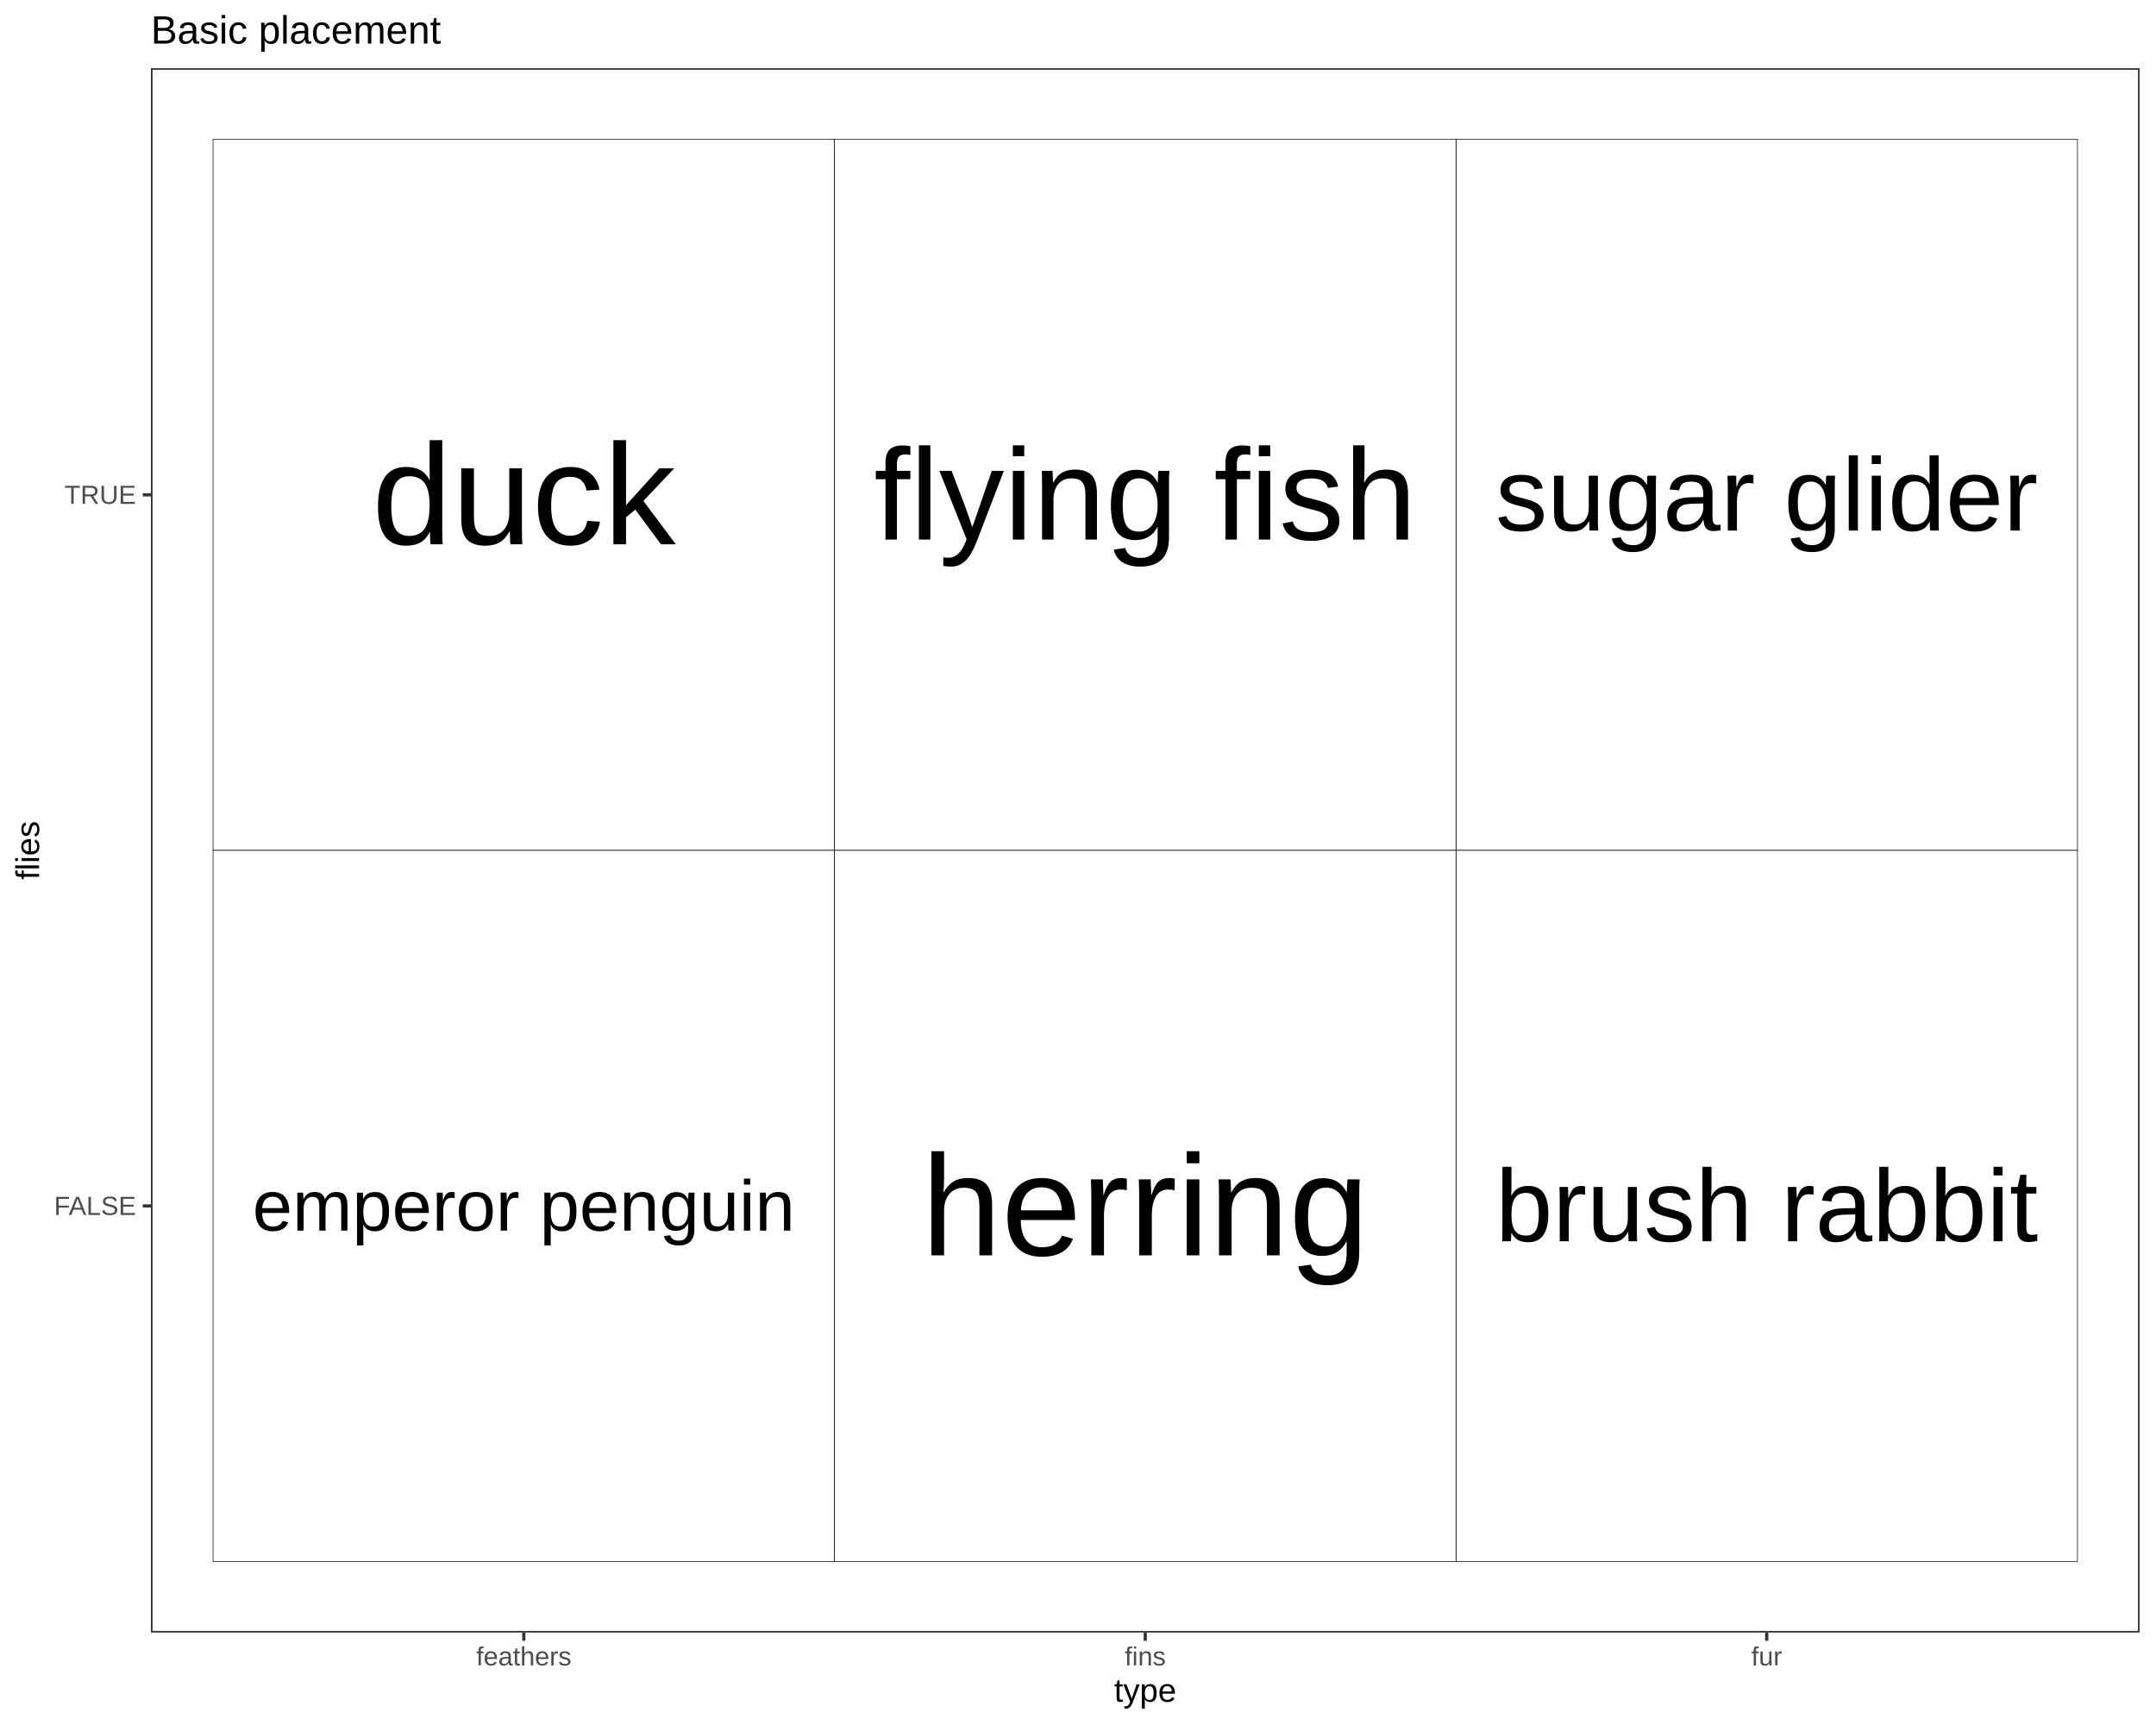
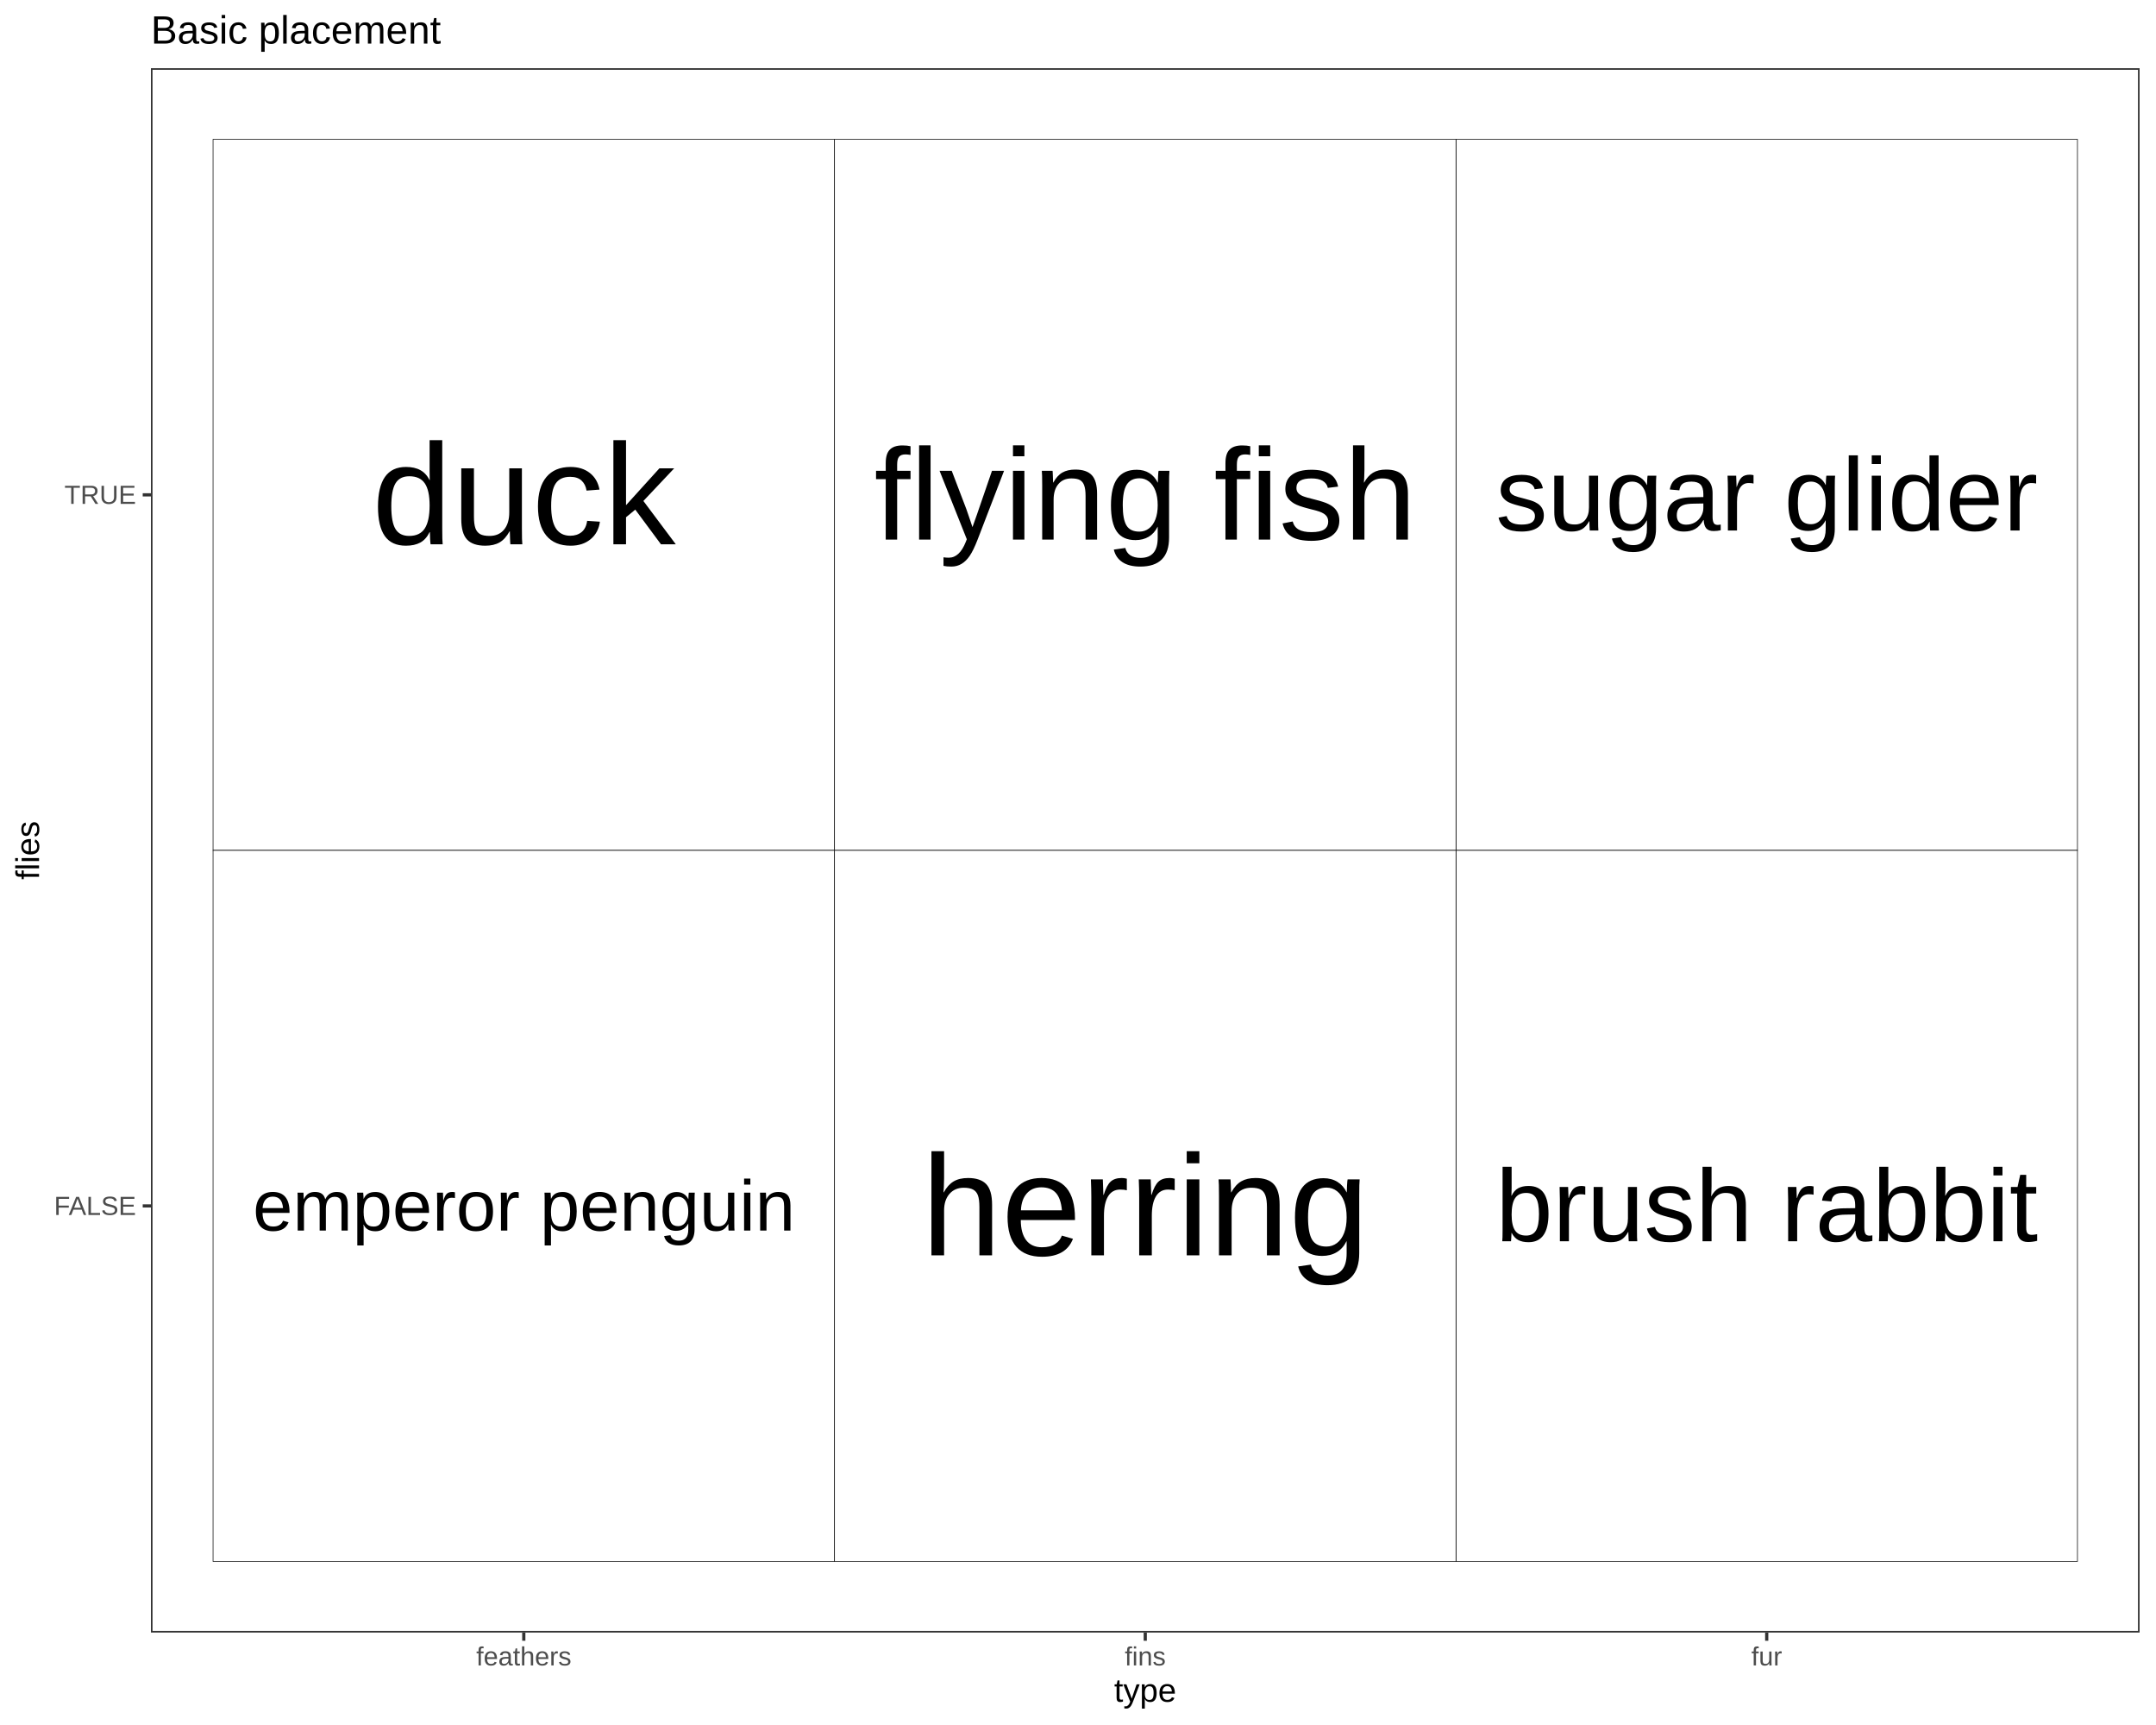
<svg xmlns="http://www.w3.org/2000/svg" viewBox="0 0 720.00 576.00">
  <defs>
    <style type="text/css">
    line, polyline, polygon, path, rect, circle {
      fill: none;
      stroke: #000000;
      stroke-linecap: round;
      stroke-linejoin: round;
      stroke-miterlimit: 10.00;
    }
  </style>
  </defs>
  <rect width="100%" height="100%" style="stroke: none; fill: #FFFFFF;" />
  <rect x="0.00" y="0.00" width="720.00" height="576.00" style="stroke-width: 1.07; stroke: #FFFFFF; fill: #FFFFFF;" />
  <defs>
    <clipPath id="cpNTAuNDB8NzE0LjUyfDU0NS4xM3wyMi43Nw==">
      <rect x="50.40" y="22.77" width="664.12" height="522.36" />
    </clipPath>
  </defs>
  <rect x="50.40" y="22.77" width="664.12" height="522.36" style="stroke-width: 1.07; stroke: none; fill: #FFFFFF;" clip-path="url(#cpNTAuNDB8NzE0LjUyfDU0NS4xM3wyMi43Nw==)" />
  <rect x="71.15" y="46.52" width="207.54" height="237.44" style="stroke-width: 0.21; stroke-linecap: square; stroke-linejoin: miter; fill: #FFFFFF;" clip-path="url(#cpNTAuNDB8NzE0LjUyfDU0NS4xM3wyMi43Nw==)" />
  <rect x="71.15" y="283.95" width="207.54" height="237.44" style="stroke-width: 0.21; stroke-linecap: square; stroke-linejoin: miter; fill: #FFFFFF;" clip-path="url(#cpNTAuNDB8NzE0LjUyfDU0NS4xM3wyMi43Nw==)" />
  <rect x="486.23" y="46.52" width="207.54" height="237.44" style="stroke-width: 0.21; stroke-linecap: square; stroke-linejoin: miter; fill: #FFFFFF;" clip-path="url(#cpNTAuNDB8NzE0LjUyfDU0NS4xM3wyMi43Nw==)" />
  <rect x="486.23" y="283.95" width="207.54" height="237.44" style="stroke-width: 0.21; stroke-linecap: square; stroke-linejoin: miter; fill: #FFFFFF;" clip-path="url(#cpNTAuNDB8NzE0LjUyfDU0NS4xM3wyMi43Nw==)" />
  <rect x="278.69" y="46.52" width="207.54" height="237.44" style="stroke-width: 0.21; stroke-linecap: square; stroke-linejoin: miter; fill: #FFFFFF;" clip-path="url(#cpNTAuNDB8NzE0LjUyfDU0NS4xM3wyMi43Nw==)" />
  <rect x="278.69" y="283.95" width="207.54" height="237.44" style="stroke-width: 0.21; stroke-linecap: square; stroke-linejoin: miter; fill: #FFFFFF;" clip-path="url(#cpNTAuNDB8NzE0LjUyfDU0NS4xM3wyMi43Nw==)" />
  <g clip-path="url(#cpNTAuNDB8NzE0LjUyfDU0NS4xM3wyMi43Nw==)">
    <text x="124.22" y="181.75" style="font-size: 48.00px; font-family: Liberation Sans;" textLength="101.41px" lengthAdjust="spacingAndGlyphs">duck</text>
  </g>
  <g clip-path="url(#cpNTAuNDB8NzE0LjUyfDU0NS4xM3wyMi43Nw==)">
-     <text x="84.33" y="410.91" style="font-size: 23.96px; font-family: Liberation Sans;" textLength="181.19px" lengthAdjust="spacingAndGlyphs">emperor penguin</text>
+     <text x="84.44" y="410.90" style="font-size: 23.95px; font-family: Liberation Sans;" textLength="180.97px" lengthAdjust="spacingAndGlyphs">emperor penguin</text>
  </g>
  <g clip-path="url(#cpNTAuNDB8NzE0LjUyfDU0NS4xM3wyMi43Nw==)">
-     <text x="499.41" y="177.16" style="font-size: 34.67px; font-family: Liberation Sans;" textLength="181.17px" lengthAdjust="spacingAndGlyphs">sugar glider</text>
+     <text x="499.49" y="177.15" style="font-size: 34.65px; font-family: Liberation Sans;" textLength="181.02px" lengthAdjust="spacingAndGlyphs">sugar glider</text>
  </g>
  <g clip-path="url(#cpNTAuNDB8NzE0LjUyfDU0NS4xM3wyMi43Nw==)">
-     <text x="499.42" y="414.47" style="font-size: 34.31px; font-family: Liberation Sans;" textLength="181.16px" lengthAdjust="spacingAndGlyphs">brush rabbit</text>
+     <text x="499.48" y="414.46" style="font-size: 34.29px; font-family: Liberation Sans;" textLength="181.03px" lengthAdjust="spacingAndGlyphs">brush rabbit</text>
  </g>
  <g clip-path="url(#cpNTAuNDB8NzE0LjUyfDU0NS4xM3wyMi43Nw==)">
-     <text x="291.87" y="180.18" style="font-size: 43.46px; font-family: Liberation Sans;" textLength="181.19px" lengthAdjust="spacingAndGlyphs">flying fish</text>
+     <text x="291.95" y="180.17" style="font-size: 43.43px; font-family: Liberation Sans;" textLength="181.02px" lengthAdjust="spacingAndGlyphs">flying fish</text>
  </g>
  <g clip-path="url(#cpNTAuNDB8NzE0LjUyfDU0NS4xM3wyMi43Nw==)">
    <text x="307.73" y="419.18" style="font-size: 48.00px; font-family: Liberation Sans;" textLength="149.45px" lengthAdjust="spacingAndGlyphs">herring</text>
  </g>
  <rect x="50.40" y="22.77" width="664.12" height="522.36" style="stroke-width: 1.07; stroke: #333333;" clip-path="url(#cpNTAuNDB8NzE0LjUyfDU0NS4xM3wyMi43Nw==)" />
  <defs>
    <clipPath id="cpMC4wMHw3MjAuMDB8NTc2LjAwfDAuMDA=">
      <rect x="0.00" y="0.00" width="720.00" height="576.00" />
    </clipPath>
  </defs>
  <g clip-path="url(#cpMC4wMHw3MjAuMDB8NTc2LjAwfDAuMDA=)">
    <text x="18.06" y="405.69" style="font-size: 8.80px; fill: #4D4D4D; font-family: Liberation Sans;" textLength="27.41px" lengthAdjust="spacingAndGlyphs">FALSE</text>
  </g>
  <g clip-path="url(#cpMC4wMHw3MjAuMDB8NTc2LjAwfDAuMDA=)">
    <text x="21.50" y="168.26" style="font-size: 8.80px; fill: #4D4D4D; font-family: Liberation Sans;" textLength="23.97px" lengthAdjust="spacingAndGlyphs">TRUE</text>
  </g>
  <polyline points="47.66,402.67 50.40,402.67 " style="stroke-width: 1.07; stroke: #333333; stroke-linecap: butt;" clip-path="url(#cpMC4wMHw3MjAuMDB8NTc2LjAwfDAuMDA=)" />
  <polyline points="47.66,165.23 50.40,165.23 " style="stroke-width: 1.07; stroke: #333333; stroke-linecap: butt;" clip-path="url(#cpMC4wMHw3MjAuMDB8NTc2LjAwfDAuMDA=)" />
  <polyline points="174.92,547.87 174.92,545.13 " style="stroke-width: 1.07; stroke: #333333; stroke-linecap: butt;" clip-path="url(#cpMC4wMHw3MjAuMDB8NTc2LjAwfDAuMDA=)" />
  <polyline points="382.46,547.87 382.46,545.13 " style="stroke-width: 1.07; stroke: #333333; stroke-linecap: butt;" clip-path="url(#cpMC4wMHw3MjAuMDB8NTc2LjAwfDAuMDA=)" />
  <polyline points="590.00,547.87 590.00,545.13 " style="stroke-width: 1.07; stroke: #333333; stroke-linecap: butt;" clip-path="url(#cpMC4wMHw3MjAuMDB8NTc2LjAwfDAuMDA=)" />
  <g clip-path="url(#cpMC4wMHw3MjAuMDB8NTc2LjAwfDAuMDA=)">
    <text x="159.04" y="556.11" style="font-size: 8.80px; fill: #4D4D4D; font-family: Liberation Sans;" textLength="31.77px" lengthAdjust="spacingAndGlyphs">feathers</text>
  </g>
  <g clip-path="url(#cpMC4wMHw3MjAuMDB8NTc2LjAwfDAuMDA=)">
    <text x="375.62" y="556.11" style="font-size: 8.80px; fill: #4D4D4D; font-family: Liberation Sans;" textLength="13.69px" lengthAdjust="spacingAndGlyphs">fins</text>
  </g>
  <g clip-path="url(#cpMC4wMHw3MjAuMDB8NTc2LjAwfDAuMDA=)">
    <text x="584.87" y="556.11" style="font-size: 8.80px; fill: #4D4D4D; font-family: Liberation Sans;" textLength="10.25px" lengthAdjust="spacingAndGlyphs">fur</text>
  </g>
  <g clip-path="url(#cpMC4wMHw3MjAuMDB8NTc2LjAwfDAuMDA=)">
    <text x="372.05" y="568.24" style="font-size: 11.00px; font-family: Liberation Sans;" textLength="20.81px" lengthAdjust="spacingAndGlyphs">type</text>
  </g>
  <g clip-path="url(#cpMC4wMHw3MjAuMDB8NTc2LjAwfDAuMDA=)">
    <text transform="translate(13.04,293.73) rotate(-90)" style="font-size: 11.00px; font-family: Liberation Sans;" textLength="19.56px" lengthAdjust="spacingAndGlyphs">flies</text>
  </g>
  <g clip-path="url(#cpMC4wMHw3MjAuMDB8NTc2LjAwfDAuMDA=)">
    <text x="50.40" y="14.56" style="font-size: 13.20px; font-family: Liberation Sans;" textLength="96.72px" lengthAdjust="spacingAndGlyphs">Basic placement</text>
  </g>
</svg>
